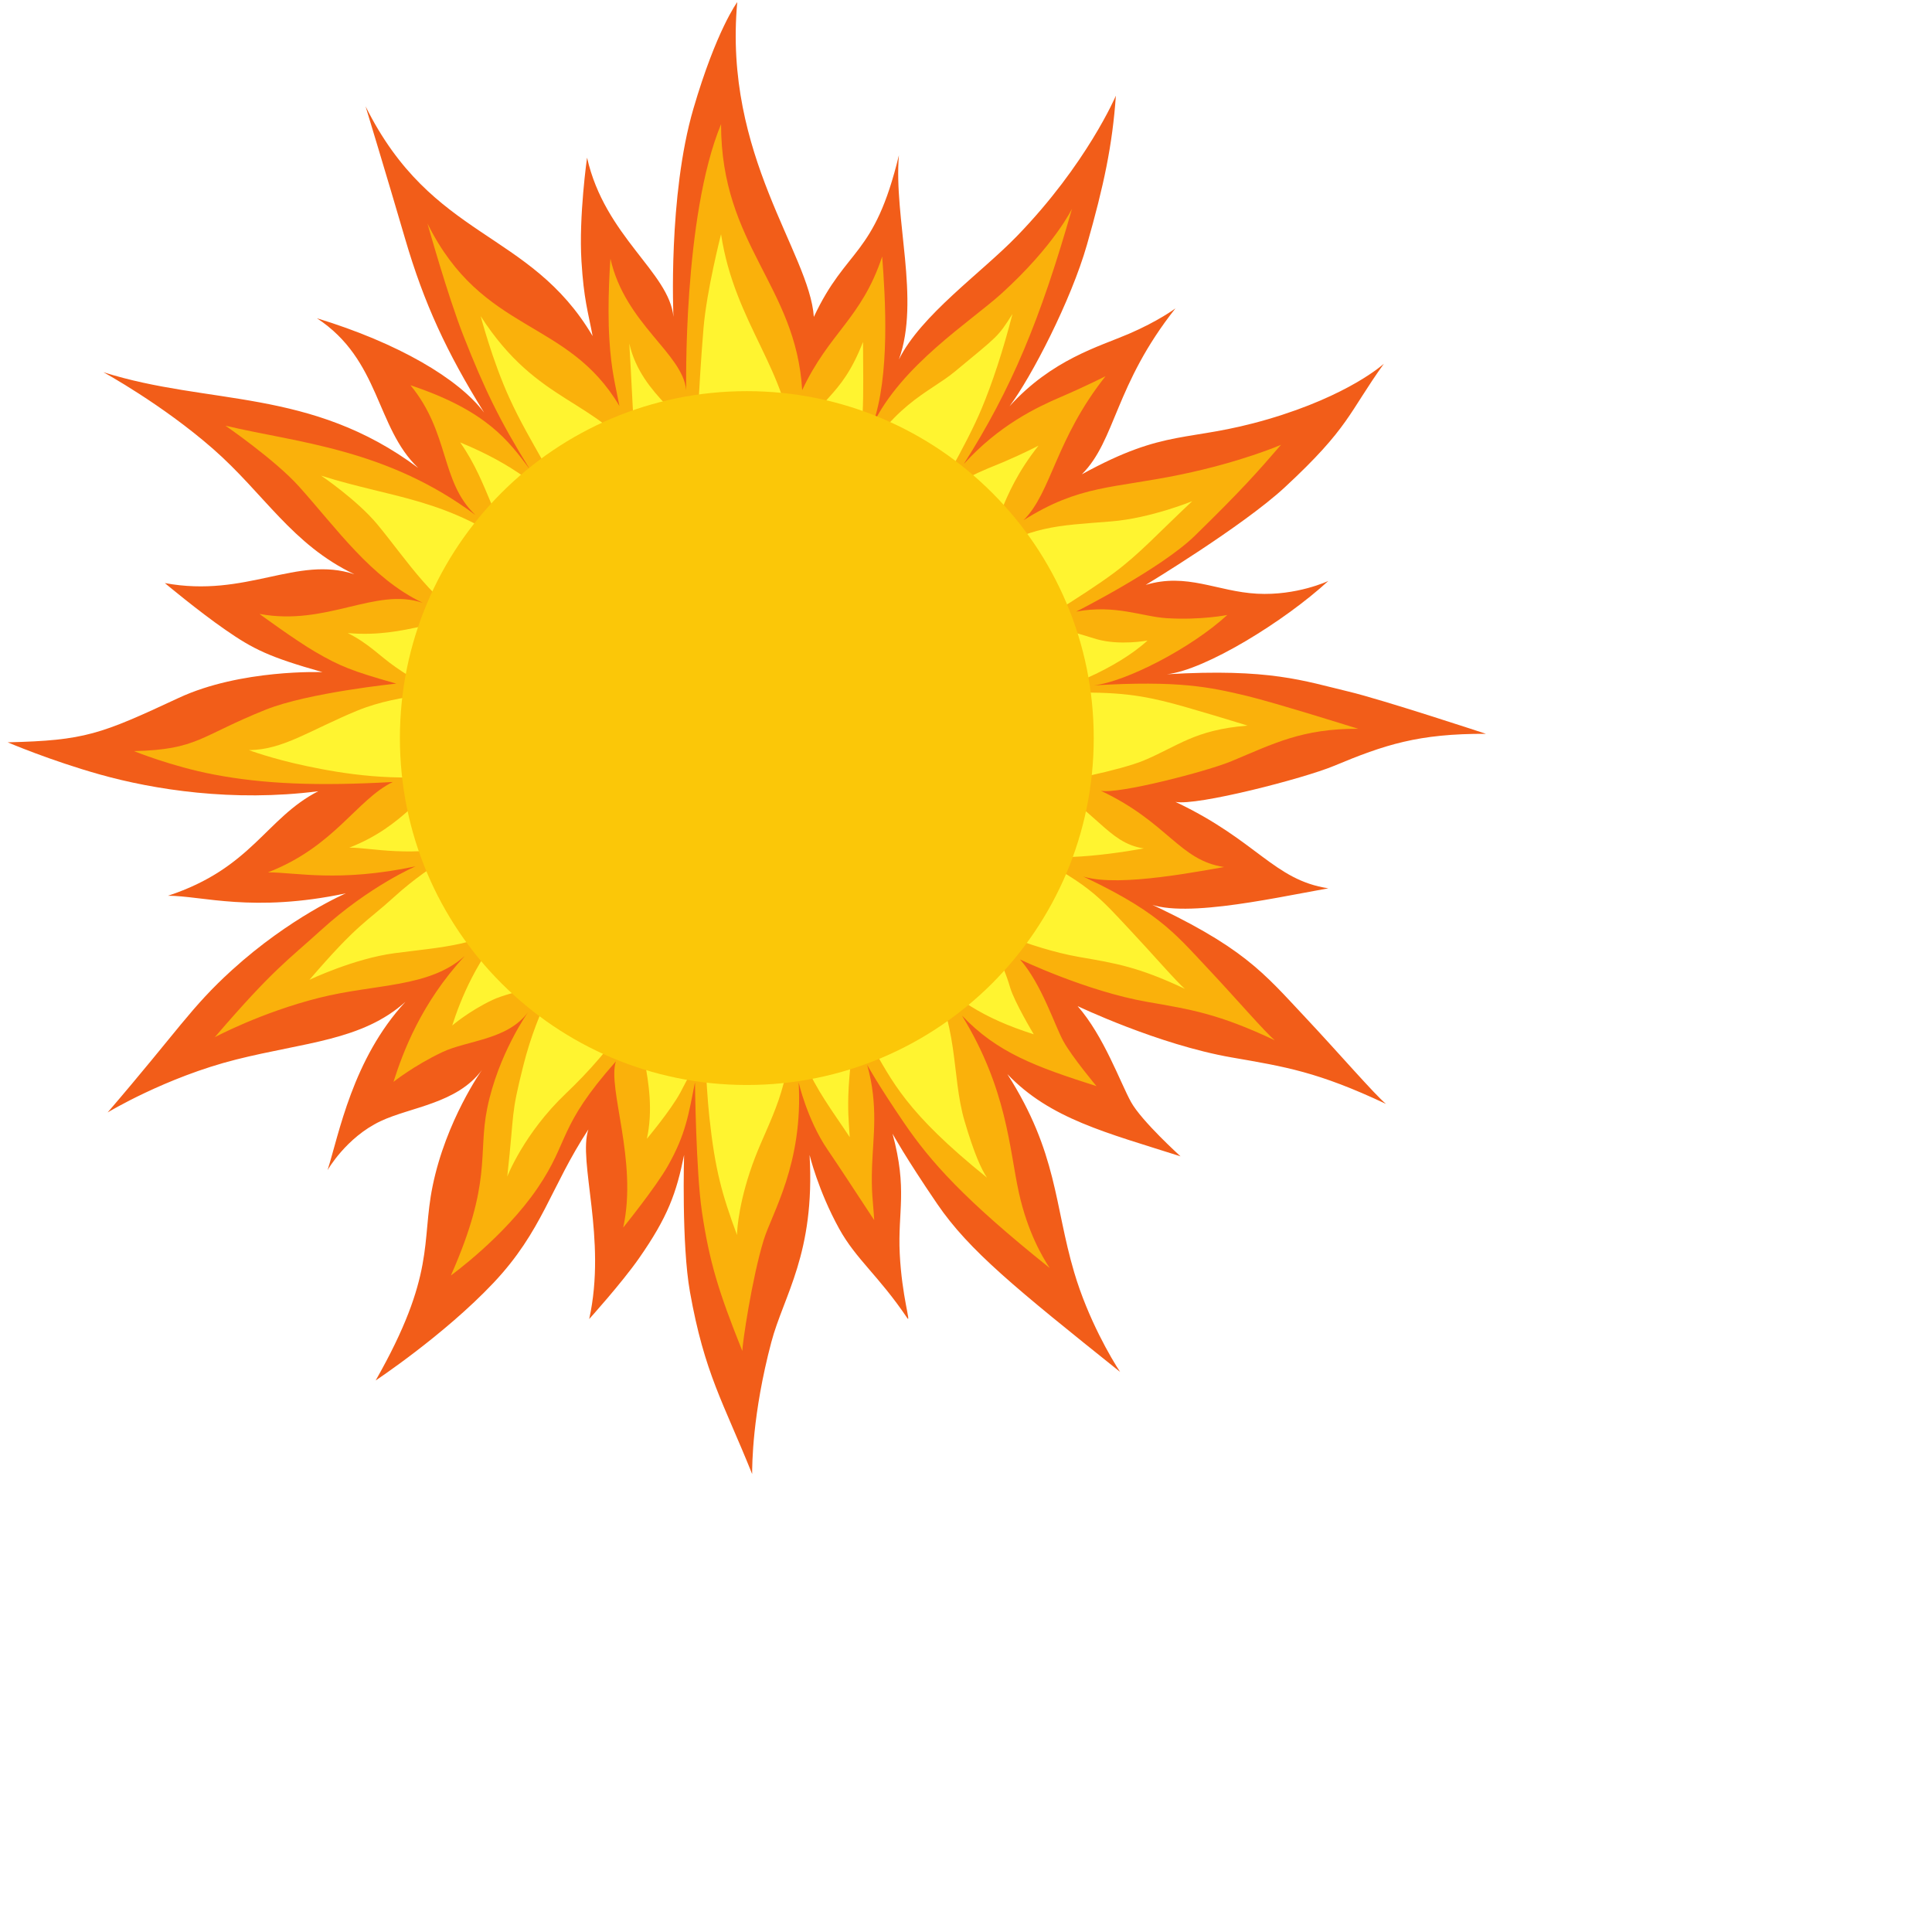
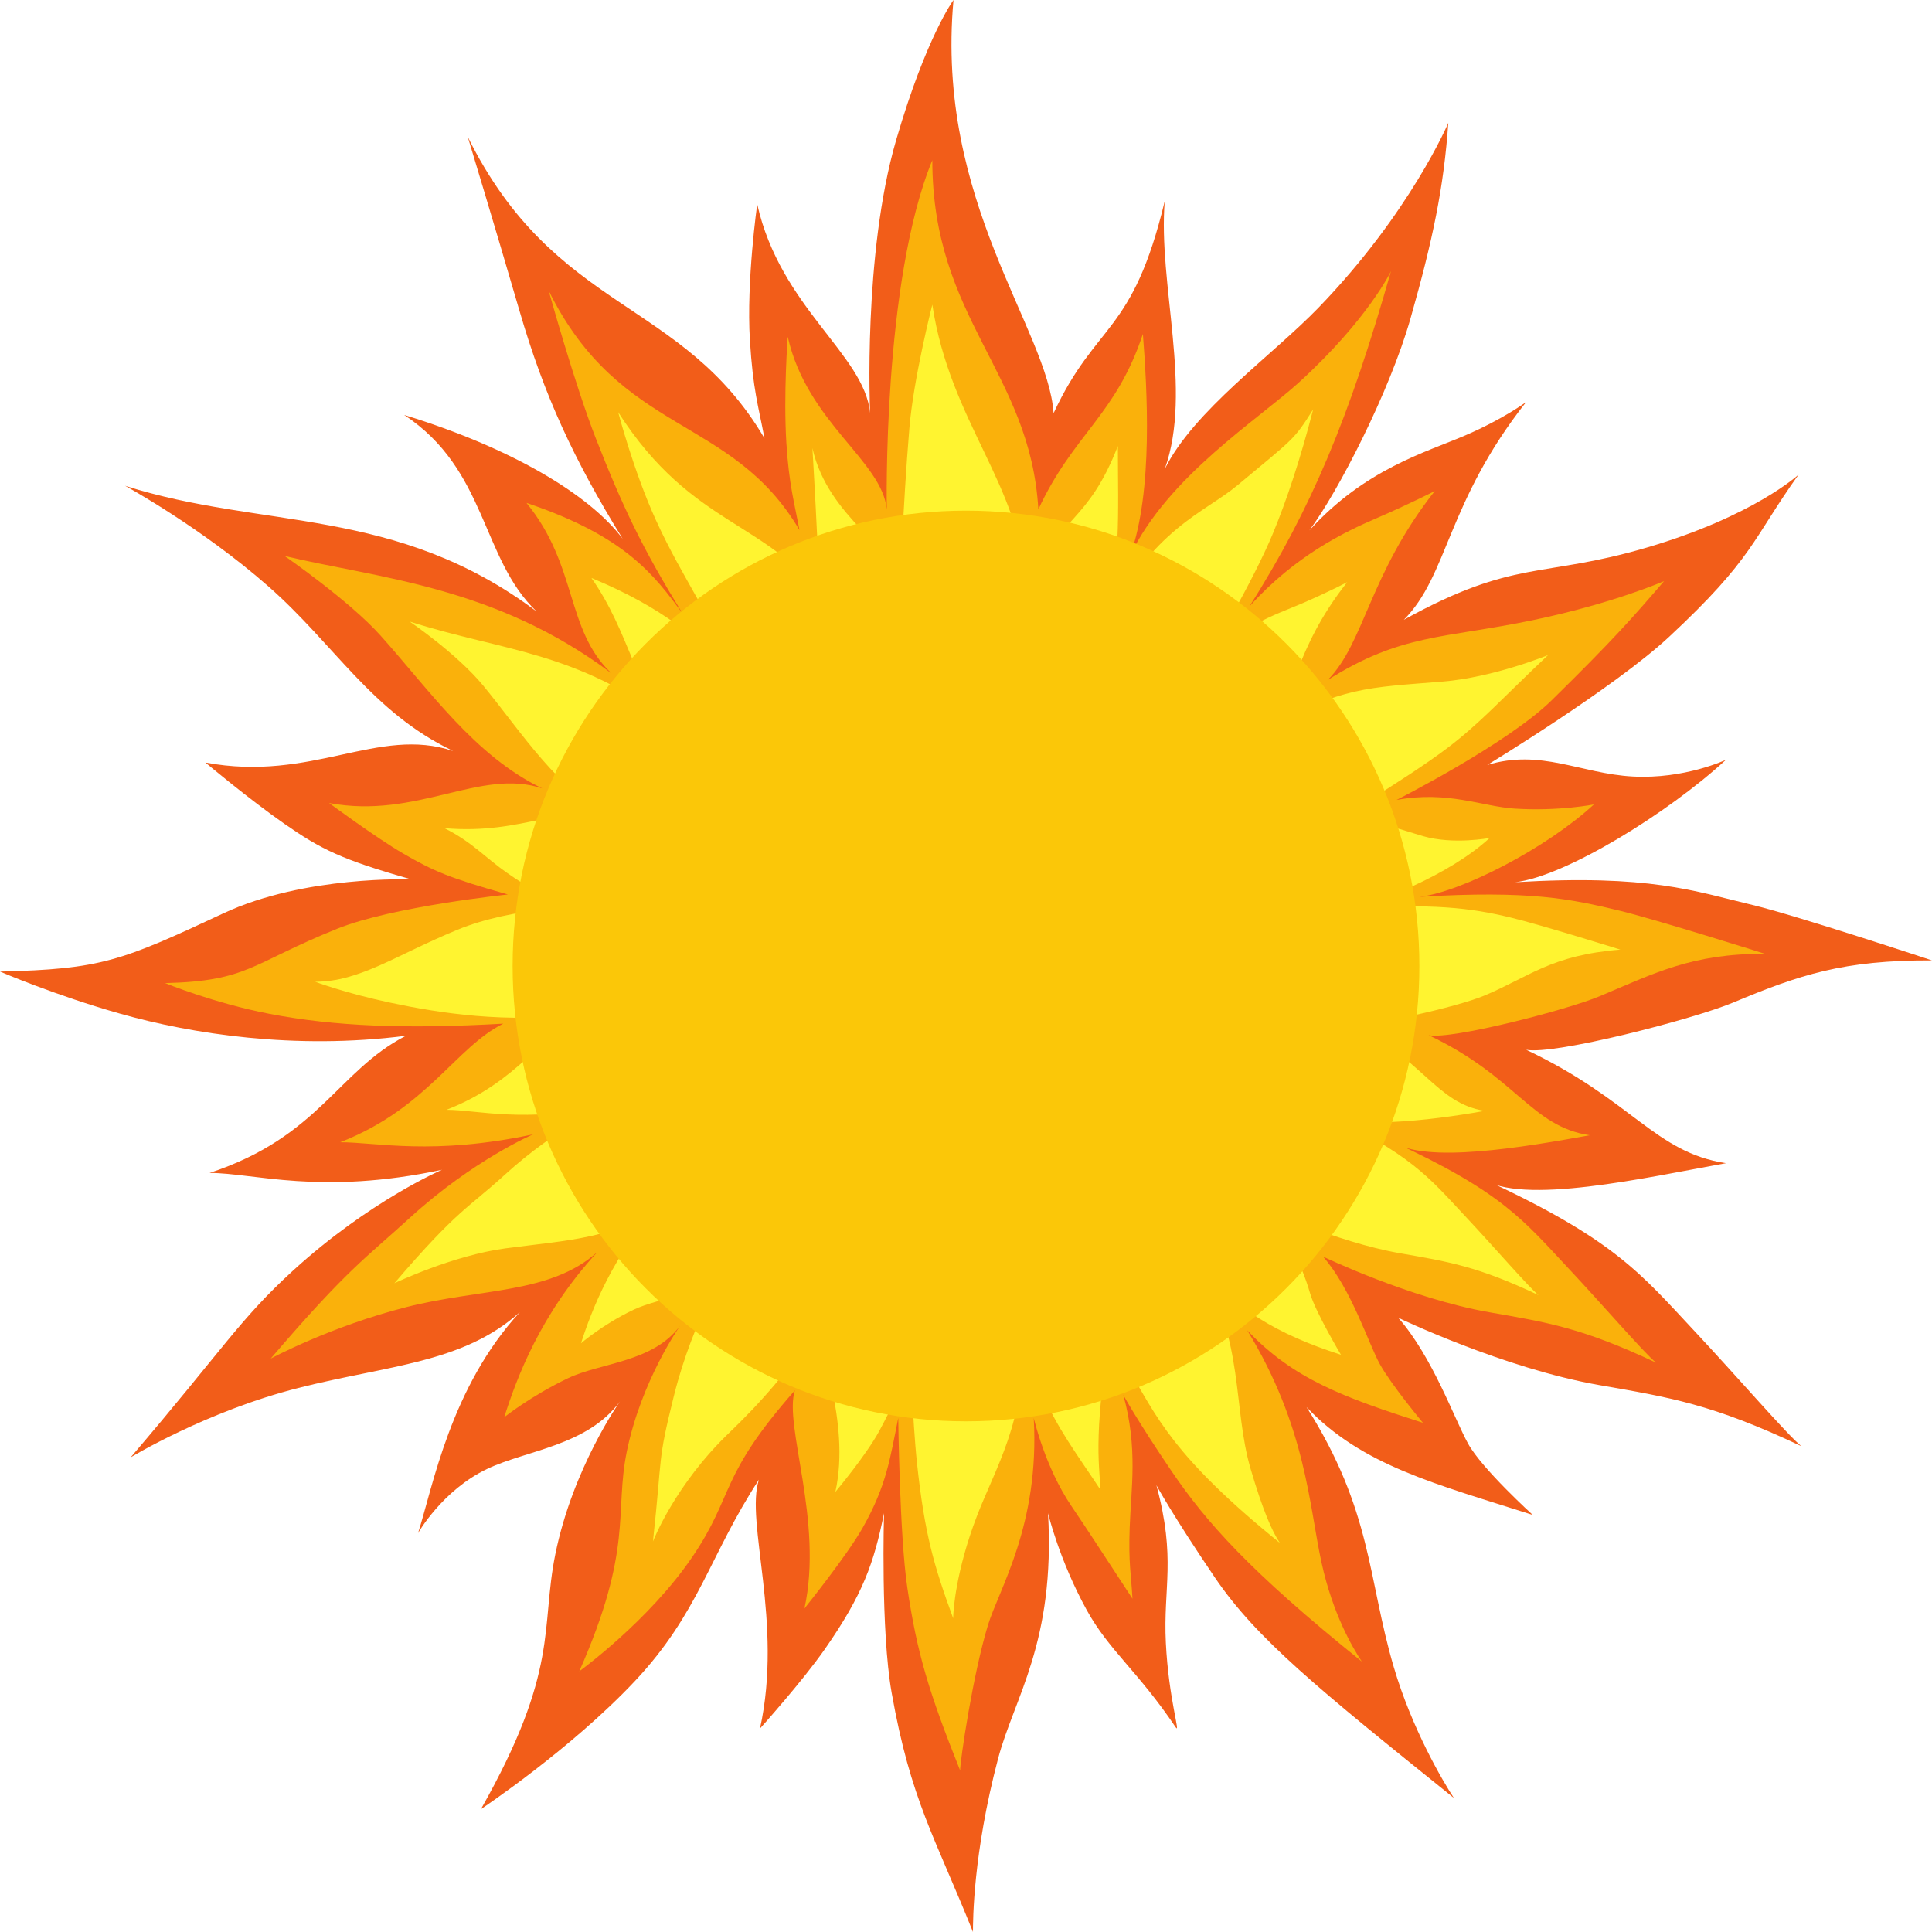
- <svg xmlns="http://www.w3.org/2000/svg" xmlns:xlink="http://www.w3.org/1999/xlink" version="1.1" height="425px" width="425px" id="sun">
+ <svg xmlns="http://www.w3.org/2000/svg" xmlns:xlink="http://www.w3.org/1999/xlink" version="1.1" width="400" height="400" id="sun">
  <defs id="defs4628">
    <radialGradient cx="0" cy="0" r="1" fx="0" fy="0" id="radialGradient70" gradientUnits="userSpaceOnUse" gradientTransform="matrix(7.631513,0,0,7.631513,8.69085,946.7492)" spreadMethod="pad">
      <stop id="stop72" style="stop-color:#f1491c;stop-opacity:1" offset="0" />
      <stop id="stop74" style="stop-color:#fbc708;stop-opacity:1" offset="1" />
    </radialGradient>
    <radialGradient cx="0" cy="0" r="1" fx="0" fy="0" id="radialGradient54" gradientUnits="userSpaceOnUse" gradientTransform="matrix(10.99614,0,0,10.99615,8.720725,946.6738)" spreadMethod="pad">
      <stop id="stop56" style="stop-color:#fadf06;stop-opacity:1" offset="0" />
      <stop id="stop58" style="stop-color:#fff430;stop-opacity:1" offset="1" />
    </radialGradient>
    <radialGradient cx="0" cy="0" r="1" fx="0" fy="0" id="radialGradient22" gradientUnits="userSpaceOnUse" gradientTransform="matrix(129.802,0,0,-129.802,136.81,697.644)" spreadMethod="pad">
      <stop id="stop24" style="stop-color:#f9ad0c;stop-opacity:1" offset="0" />
      <stop id="stop26" style="stop-color:#f25d19;stop-opacity:1" offset="1" />
    </radialGradient>
    <radialGradient cx="0" cy="0" r="1" fx="0" fy="0" id="radialGradient38" gradientUnits="userSpaceOnUse" gradientTransform="matrix(13.479,0,0,13.479,8.673975,946.7381)" spreadMethod="pad">
      <stop id="stop40" style="stop-color:#fde003;stop-opacity:1" offset="0" />
      <stop id="stop42" style="stop-color:#fab10b;stop-opacity:1" offset="1" />
    </radialGradient>
    <radialGradient cx="0" cy="0" r="1" fx="0" fy="0" id="radialGradient4585" xlink:href="#radialGradient22" gradientUnits="userSpaceOnUse" gradientTransform="matrix(16.22525,0,0,16.22525,8.6911,946.7495)" spreadMethod="pad" />
    <radialGradient cx="0" cy="0" r="1" fx="0" fy="0" id="radialGradient4712" xlink:href="#radialGradient22" gradientUnits="userSpaceOnUse" gradientTransform="matrix(16.22525,0,0,16.22525,10.37439,947.2116)" spreadMethod="pad" />
    <radialGradient cx="0" cy="0" r="1" fx="0" fy="0" id="radialGradient4714" xlink:href="#radialGradient38" gradientUnits="userSpaceOnUse" gradientTransform="matrix(13.479,0,0,13.479,10.35726,947.2003)" spreadMethod="pad" />
    <radialGradient cx="0" cy="0" r="1" fx="0" fy="0" id="radialGradient4716" xlink:href="#radialGradient54" gradientUnits="userSpaceOnUse" gradientTransform="matrix(10.99614,0,0,10.99615,10.40401,947.1359)" spreadMethod="pad" />
    <radialGradient cx="0" cy="0" r="1" fx="0" fy="0" id="radialGradient4718" xlink:href="#radialGradient70" gradientUnits="userSpaceOnUse" gradientTransform="matrix(7.631513,0,0,7.631513,10.37414,947.2114)" spreadMethod="pad" />
  </defs>
-   <g id="layer1">
+   <g transform="matrix(1.229994,0,0,1.235331,-2.070442,-0.570961)" id="layer1">
    <path d="m 148.143,69.713 c 0,0 -1.225,-26.609 4.389,-45.794 5.075,-17.335 9.65,-23.458 9.65,-23.458 -3.098,33.751 15.909,55.214 16.845,69.251 7.196,-15.379 13.28,-13.04 18.715,-35.561 -1.17,13.803 4.741,31.762 0,44.92 4.859,-9.765 18.067,-18.991 25.915,-27.078 15.443,-15.91 21.812,-30.945 21.812,-30.945 -0.755,10.825 -2.627,19.715 -6.37,32.816 -3.498,12.238 -12.168,29.011 -17.025,35.501 9.359,-10.295 19.651,-13.102 26.204,-15.91 6.551,-2.808 10.293,-5.616 10.293,-5.616 -13.39,16.907 -13.1,29.011 -20.587,36.499 18.718,-10.294 23.121,-6.911 40.888,-12.104 18.015,-5.265 25.558,-12.227 25.558,-12.227 -7.776,10.824 -7.543,13.981 -21.812,27.2 -9.238,8.557 -30.594,21.464 -30.594,21.464 9.069,-2.748 15.736,1.464 24.51,1.933 8.761,0.469 15.675,-2.808 15.675,-2.808 -9.762,8.953 -27.084,19.593 -35.506,20.527 22.64,-1.343 30.126,1.465 39.951,3.805 7.34,1.745 30.236,9.296 30.236,9.296 -14.912,-0.056 -22.281,2.4 -33.51,7.08 -6.579,2.741 -30.128,8.83 -34.807,7.894 17.961,8.482 21.648,17.201 33.636,19.012 -13.39,2.401 -34.57,7.19 -41.121,2.511 22.459,10.294 26.788,16.024 36.029,25.851 7.058,7.508 15.443,17.198 17.78,19.069 -15.027,-7.075 -22.122,-8.17 -33.977,-10.232 -16.144,-2.808 -33.87,-11.29 -33.87,-11.29 5.795,6.611 9.42,16.905 11.76,21.116 2.339,4.211 10.88,11.932 10.88,11.932 -16.314,-5.204 -28.725,-8.25 -38.083,-18.078 11.059,17.375 10.279,28.663 14.686,43.58 3.04,10.293 8.244,19.121 10.115,21.93 -22.866,-18.305 -33.222,-26.671 -40.242,-36.965 -7.019,-10.295 -9.826,-15.443 -9.826,-15.443 3.339,12.344 1.124,17.034 1.584,26.381 0.468,9.474 2.574,15.559 1.64,14.155 -6.317,-9.357 -11.231,-12.866 -14.974,-19.652 -4.617,-8.367 -6.497,-16.205 -6.497,-16.205 1.231,21.703 -5.689,30.864 -8.419,41.179 -4.211,15.911 -4.216,27.136 -4.216,29.01 -6.37,-15.848 -10.467,-22.05 -13.682,-40.064 -1.875,-10.504 -1.29,-30.125 -1.29,-30.125 -1.692,8.366 -3.562,13.633 -9.939,22.755 -3.791,5.424 -10.938,13.338 -10.938,13.338 3.924,-17.719 -2.521,-34.689 -0.181,-41.708 -8.36,12.754 -10.057,22.294 -20.875,33.752 -10.822,11.463 -25.916,21.464 -25.916,21.464 13.282,-23.335 10.007,-30.354 12.517,-42.7 2.948,-14.5 10.878,-25.617 10.878,-25.617 -5.495,7.43 -15.671,8.133 -22.339,11.291 -7.564,3.583 -11.639,10.764 -11.639,10.764 2.522,-7.894 5.497,-24.45 17.133,-37.029 -9.531,8.543 -22.163,8.893 -37.252,12.696 -15.492,3.904 -28.257,11.637 -28.257,11.637 15.623,-18.189 18.308,-23.095 27.32,-31.291 12.867,-11.699 25.088,-16.906 25.088,-16.906 -20.468,4.33 -31.638,0.529 -39.125,0.529 18.483,-6.082 21.523,-17.078 33.041,-22.989 -18.77,2.4 -36.136,-0.345 -48.013,-3.681 -11.044,-3.104 -20.302,-7.08 -20.302,-7.08 17.025,-0.406 20.406,-1.75 37.614,-9.766 13.685,-6.376 31.638,-5.675 31.638,-5.675 -11.812,-3.333 -15.262,-5.086 -21.344,-9.297 -6.082,-4.211 -13.335,-10.293 -13.335,-10.293 17.96,3.335 29.064,-6.146 41.699,-1.935 -13.742,-6.549 -19.884,-17.779 -31.114,-27.605 -11.229,-9.828 -24.101,-16.846 -24.101,-16.846 23.224,7.371 45.509,3.335 69.251,21.056 -9.358,-8.891 -8.298,-23.741 -22.28,-32.927 17.844,5.444 31.17,13.274 36.786,20.76 -8.243,-13.275 -13.223,-24.026 -17.368,-38.191 -4.212,-14.389 -8.718,-29.19 -8.718,-29.19 14.685,29.54 36.091,27.084 49.949,50.538 -1.049,-5.556 -1.926,-8.011 -2.453,-16.435 -0.616,-9.879 1.23,-22.809 1.23,-22.809 3.922,17.374 18.071,25.206 19.005,35.031" id="path28" style="fill:url(#radialGradient4712);fill-opacity:1;fill-rule:nonzero;stroke:none" />
    <path d="m 150.952,85.826 c 0,0 -0.759,-38.161 7.665,-58.515 0,26.671 16.492,35.444 17.846,58.515 5.945,-12.703 13.034,-15.7 17.598,-29.387 0.701,9.124 1.779,26.25 -2.138,37.119 6.349,-13.254 21.569,-22.785 28.457,-29.046 11.581,-10.529 15.441,-18.6 15.441,-18.6 -7.02,24.566 -13.335,39.656 -23.799,56.151 7.73,-8.505 15.931,-12.422 21.343,-14.741 5.41,-2.319 9.826,-4.562 9.826,-4.562 -11.06,13.967 -11.841,25.486 -18.026,31.672 12.41,-7.808 19.549,-6.931 34.521,-10.03 13.57,-2.808 22.109,-6.551 22.109,-6.551 -5.264,6.084 -8.539,9.827 -18.951,20.002 -7.438,7.272 -26.082,16.679 -26.082,16.679 8.652,-1.587 14.482,1.119 19.884,1.455 7.486,0.468 13.335,-0.703 13.335,-0.703 -8.065,7.397 -22.396,14.711 -29.354,15.482 18.703,-1.107 25.449,0.366 33.566,2.299 6.062,1.442 24.565,7.251 24.565,7.251 -12.319,-0.046 -18.558,3.255 -27.834,7.121 -5.435,2.266 -24.887,7.295 -28.753,6.521 14.836,7.008 17.205,15.276 27.106,16.773 -11.061,1.985 -27.878,4.872 -33.291,1.008 18.555,8.504 22.131,13.236 29.764,21.355 5.831,6.201 12.758,14.206 14.689,15.752 -12.414,-5.844 -18.277,-6.749 -28.067,-8.453 -13.338,-2.32 -27.98,-9.326 -27.98,-9.326 4.787,5.461 7.626,14.555 9.56,18.034 1.934,3.478 7.251,9.826 7.251,9.826 -13.475,-4.299 -21.836,-7.376 -29.569,-15.494 9.918,16.196 10.386,29.296 12.491,38.89 1.901,8.659 5.239,14.291 6.785,16.611 -18.889,-15.123 -26.234,-23.416 -32.03,-31.921 -5.8,-8.505 -8.117,-12.755 -8.117,-12.755 2.48,8.88 1.31,15.665 1.076,22.215 -0.216,6.035 0.234,7.721 0.468,11.932 -4.49,-6.81 -7.261,-11.105 -10.285,-15.544 -4.446,-6.524 -6.334,-14.74 -6.334,-14.74 1.018,17.929 -5.874,28.705 -7.714,34.73 -2.572,8.422 -4.679,22.785 -4.679,24.331 -5.261,-13.091 -7.254,-19.652 -8.89,-30.649 -1.299,-8.717 -1.524,-28.413 -1.524,-28.413 -1.399,6.912 -1.985,11.334 -5.963,18.351 -2.694,4.756 -9.828,13.569 -9.828,13.569 3.244,-14.636 -3.538,-30.76 -1.605,-36.557 -12.9,14.566 -10.092,17.375 -17.242,27.881 -7.329,10.768 -19.052,19.205 -19.052,19.205 9.123,-20.587 5.91,-26.55 7.981,-36.748 2.437,-11.977 8.988,-21.161 8.988,-21.161 -4.54,6.136 -13.334,6.17 -18.843,8.78 -6.248,2.96 -10.761,6.549 -10.761,6.549 2.083,-6.519 6.076,-17.309 15.688,-27.698 -7.871,7.055 -19.602,6.074 -32.066,9.215 -12.798,3.226 -22.928,8.656 -22.928,8.656 12.905,-15.024 16.002,-16.85 23.448,-23.62 10.629,-9.664 20.723,-13.966 20.723,-13.966 -16.909,3.578 -26.287,1.323 -32.473,1.323 14.595,-5.652 19.48,-15.96 27.449,-19.876 -16.452,0.926 -28.384,0.458 -39.38,-1.65 -9.306,-1.781 -17.547,-5.145 -17.547,-5.145 14.063,-0.336 14.453,-3.3 29.011,-9.125 9.356,-3.744 28.689,-5.725 28.689,-5.725 -9.758,-2.752 -12.406,-3.845 -17.694,-6.907 -4.444,-2.575 -12.4,-8.422 -12.4,-8.422 14.838,2.756 25.456,-5.931 35.892,-2.451 -11.352,-5.41 -18.986,-16.462 -27.236,-25.625 -5.276,-5.861 -16.143,-13.335 -16.143,-13.335 15.676,3.743 35.36,4.995 54.974,19.634 -7.73,-7.346 -5.607,-17.996 -14.265,-28.526 16.846,5.616 21.609,12.293 26.249,18.475 -6.81,-10.966 -10.075,-17.894 -14.552,-29.235 -3.508,-8.891 -7.953,-24.8 -7.953,-24.8 12.129,24.401 30.769,20.746 42.216,40.12 -0.866,-4.588 -1.775,-7.661 -2.209,-14.617 -0.51,-8.161 0.233,-17.782 0.233,-17.782 3.24,14.354 15.895,20.805 16.668,28.92" id="path44" style="fill:url(#radialGradient4714);fill-opacity:1;fill-rule:nonzero;stroke:none" />
    <path d="m 153.223,98.866 c 0,0 0.394,-12.984 1.532,-26.635 0.703,-8.422 3.861,-20.705 3.861,-20.705 3.04,19.886 14.974,30.18 15.773,47.34 5.751,-12.012 10.371,-10.668 15.46,-23.652 0,11.23 0.616,21.047 -2.634,30.066 8.979,-16.675 16.926,-18.642 22.872,-23.574 9.591,-7.955 9.357,-7.486 12.634,-12.631 -2.106,8.188 -4.446,15.205 -6.785,20.82 -3.354,8.053 -10.765,20.516 -12.047,22.44 6.415,-7.055 12.471,-8.818 16.961,-10.741 4.487,-1.925 7.603,-3.567 7.603,-3.567 -9.178,11.586 -8.527,19.437 -13.66,24.57 12.829,-7.056 17.045,-6.875 29.688,-7.901 8.656,-0.701 17.78,-4.445 17.78,-4.445 -7.721,7.253 -11.464,11.465 -17.079,15.675 -6.904,5.179 -20.766,13.349 -20.766,13.349 8.335,-1.925 12.482,0.087 16.799,1.324 5.138,1.471 11.22,0.302 11.22,0.302 -6.69,6.136 -19.041,11.203 -24.812,11.842 15.515,-0.921 21.589,-0.11 28.321,1.492 5.031,1.196 18.484,5.383 18.484,5.383 -11.699,0.935 -15.232,4.513 -22.929,7.718 -4.509,1.881 -19.389,5.29 -22.595,4.647 12.31,5.815 14.495,13.415 22.711,14.656 -9.179,1.646 -23.35,3.303 -27.841,0.095 15.395,7.054 18.36,10.982 24.69,17.718 4.84,5.146 10.585,11.785 12.189,13.069 -10.299,-4.849 -15.165,-5.6 -23.288,-7.014 -11.065,-1.924 -23.212,-7.737 -23.212,-7.737 3.973,4.531 6.465,9.019 8.059,14.473 0.927,3.17 5.189,10.28 5.189,10.28 -11.18,-3.566 -17.416,-7.756 -23.831,-14.492 7.577,11.908 5.605,23.399 8.626,33.621 2.084,7.054 3.63,10.475 4.912,12.399 -18.014,-14.505 -20.824,-21.291 -25.501,-29.245 -4.33,-7.361 -5.354,-7.794 -5.354,-7.794 1.844,5.689 0.672,12.706 0.441,17.151 -0.271,5.145 0,7.253 0.231,10.996 -3.725,-5.65 -7.485,-10.527 -9.825,-16.378 -2.433,-6.081 -3.354,-8.564 -3.354,-8.564 0.545,13.476 -4.505,21.226 -7.641,29.386 -3.51,9.125 -3.979,15.797 -3.979,17.08 -3.275,-8.889 -4.815,-14.189 -6.084,-25.97 -0.782,-7.27 -1.218,-20.496 -1.218,-20.496 -1.16,5.734 -0.713,6.926 -5.159,15.115 -2.161,3.986 -7.37,10.178 -7.37,10.178 2.691,-12.144 -3.505,-24.33 -1.901,-29.14 -5.729,8.74 -11.024,14.516 -15.936,19.196 -9.233,8.791 -12.868,18.25 -12.868,18.25 1.639,-14.974 0.702,-13.102 3.509,-24.332 3.361,-13.438 9.261,-22.094 9.261,-22.094 -3.765,5.093 -11.475,5.423 -16.046,7.589 -5.183,2.456 -8.833,5.615 -8.833,5.615 1.728,-5.41 5.359,-14.845 13.333,-23.465 -6.531,5.854 -15.451,6.161 -26.024,7.554 -8.89,1.171 -18.717,5.85 -18.717,5.85 10.706,-12.463 12.391,-12.556 18.568,-18.171 8.818,-8.018 17.193,-11.59 17.193,-11.59 -14.027,2.971 -21.857,0.691 -26.99,0.691 12.109,-4.689 16.212,-12.834 22.82,-16.081 -12.862,1.645 -24.02,-0.122 -32.293,-1.875 -7.721,-1.636 -12.633,-3.507 -12.633,-3.507 7.486,0 13.568,-4.447 23.887,-8.688 9.57,-3.933 21.683,-3.889 21.683,-3.889 -8.095,-2.284 -9.114,-2.789 -13.284,-5.675 -3.557,-2.461 -5.848,-5.146 -10.528,-7.485 13.568,1.169 19.964,-4.48 28.622,-1.593 -9.417,-4.487 -15.559,-14.387 -22.072,-22.271 -4.444,-5.381 -12.399,-10.764 -12.399,-10.764 15.918,5.051 27.818,4.857 44.092,17.003 -6.415,-6.096 -6.951,-14.954 -13.503,-24.312 11.933,4.912 18.309,10.352 23.445,15.974 -2.564,-8.896 -7.786,-15.15 -12.625,-25.741 -3.742,-8.188 -6.316,-18.015 -6.316,-18.015 12.633,19.652 25.503,18.012 35.293,32.211 -0.716,-3.806 -1.574,-6.315 -1.837,-12.092 -0.234,-5.147 -0.76,-14.095 -0.76,-14.095 2.688,11.909 14.145,16.567 14.786,23.301" id="path60" style="fill:url(#radialGradient4716);fill-opacity:1;fill-rule:nonzero;stroke:none" />
    <path d="m 240.599,162.36 c 0,42.15 -34.164,76.315 -76.312,76.315 -42.148,0 -76.317,-34.165 -76.317,-76.315 0,-42.148 34.17,-76.314 76.317,-76.315 42.149,0 76.312,34.167 76.312,76.315" id="path76" style="fill:url(#radialGradient4718);fill-opacity:1;fill-rule:nonzero;stroke:none" />
  </g>
</svg>
